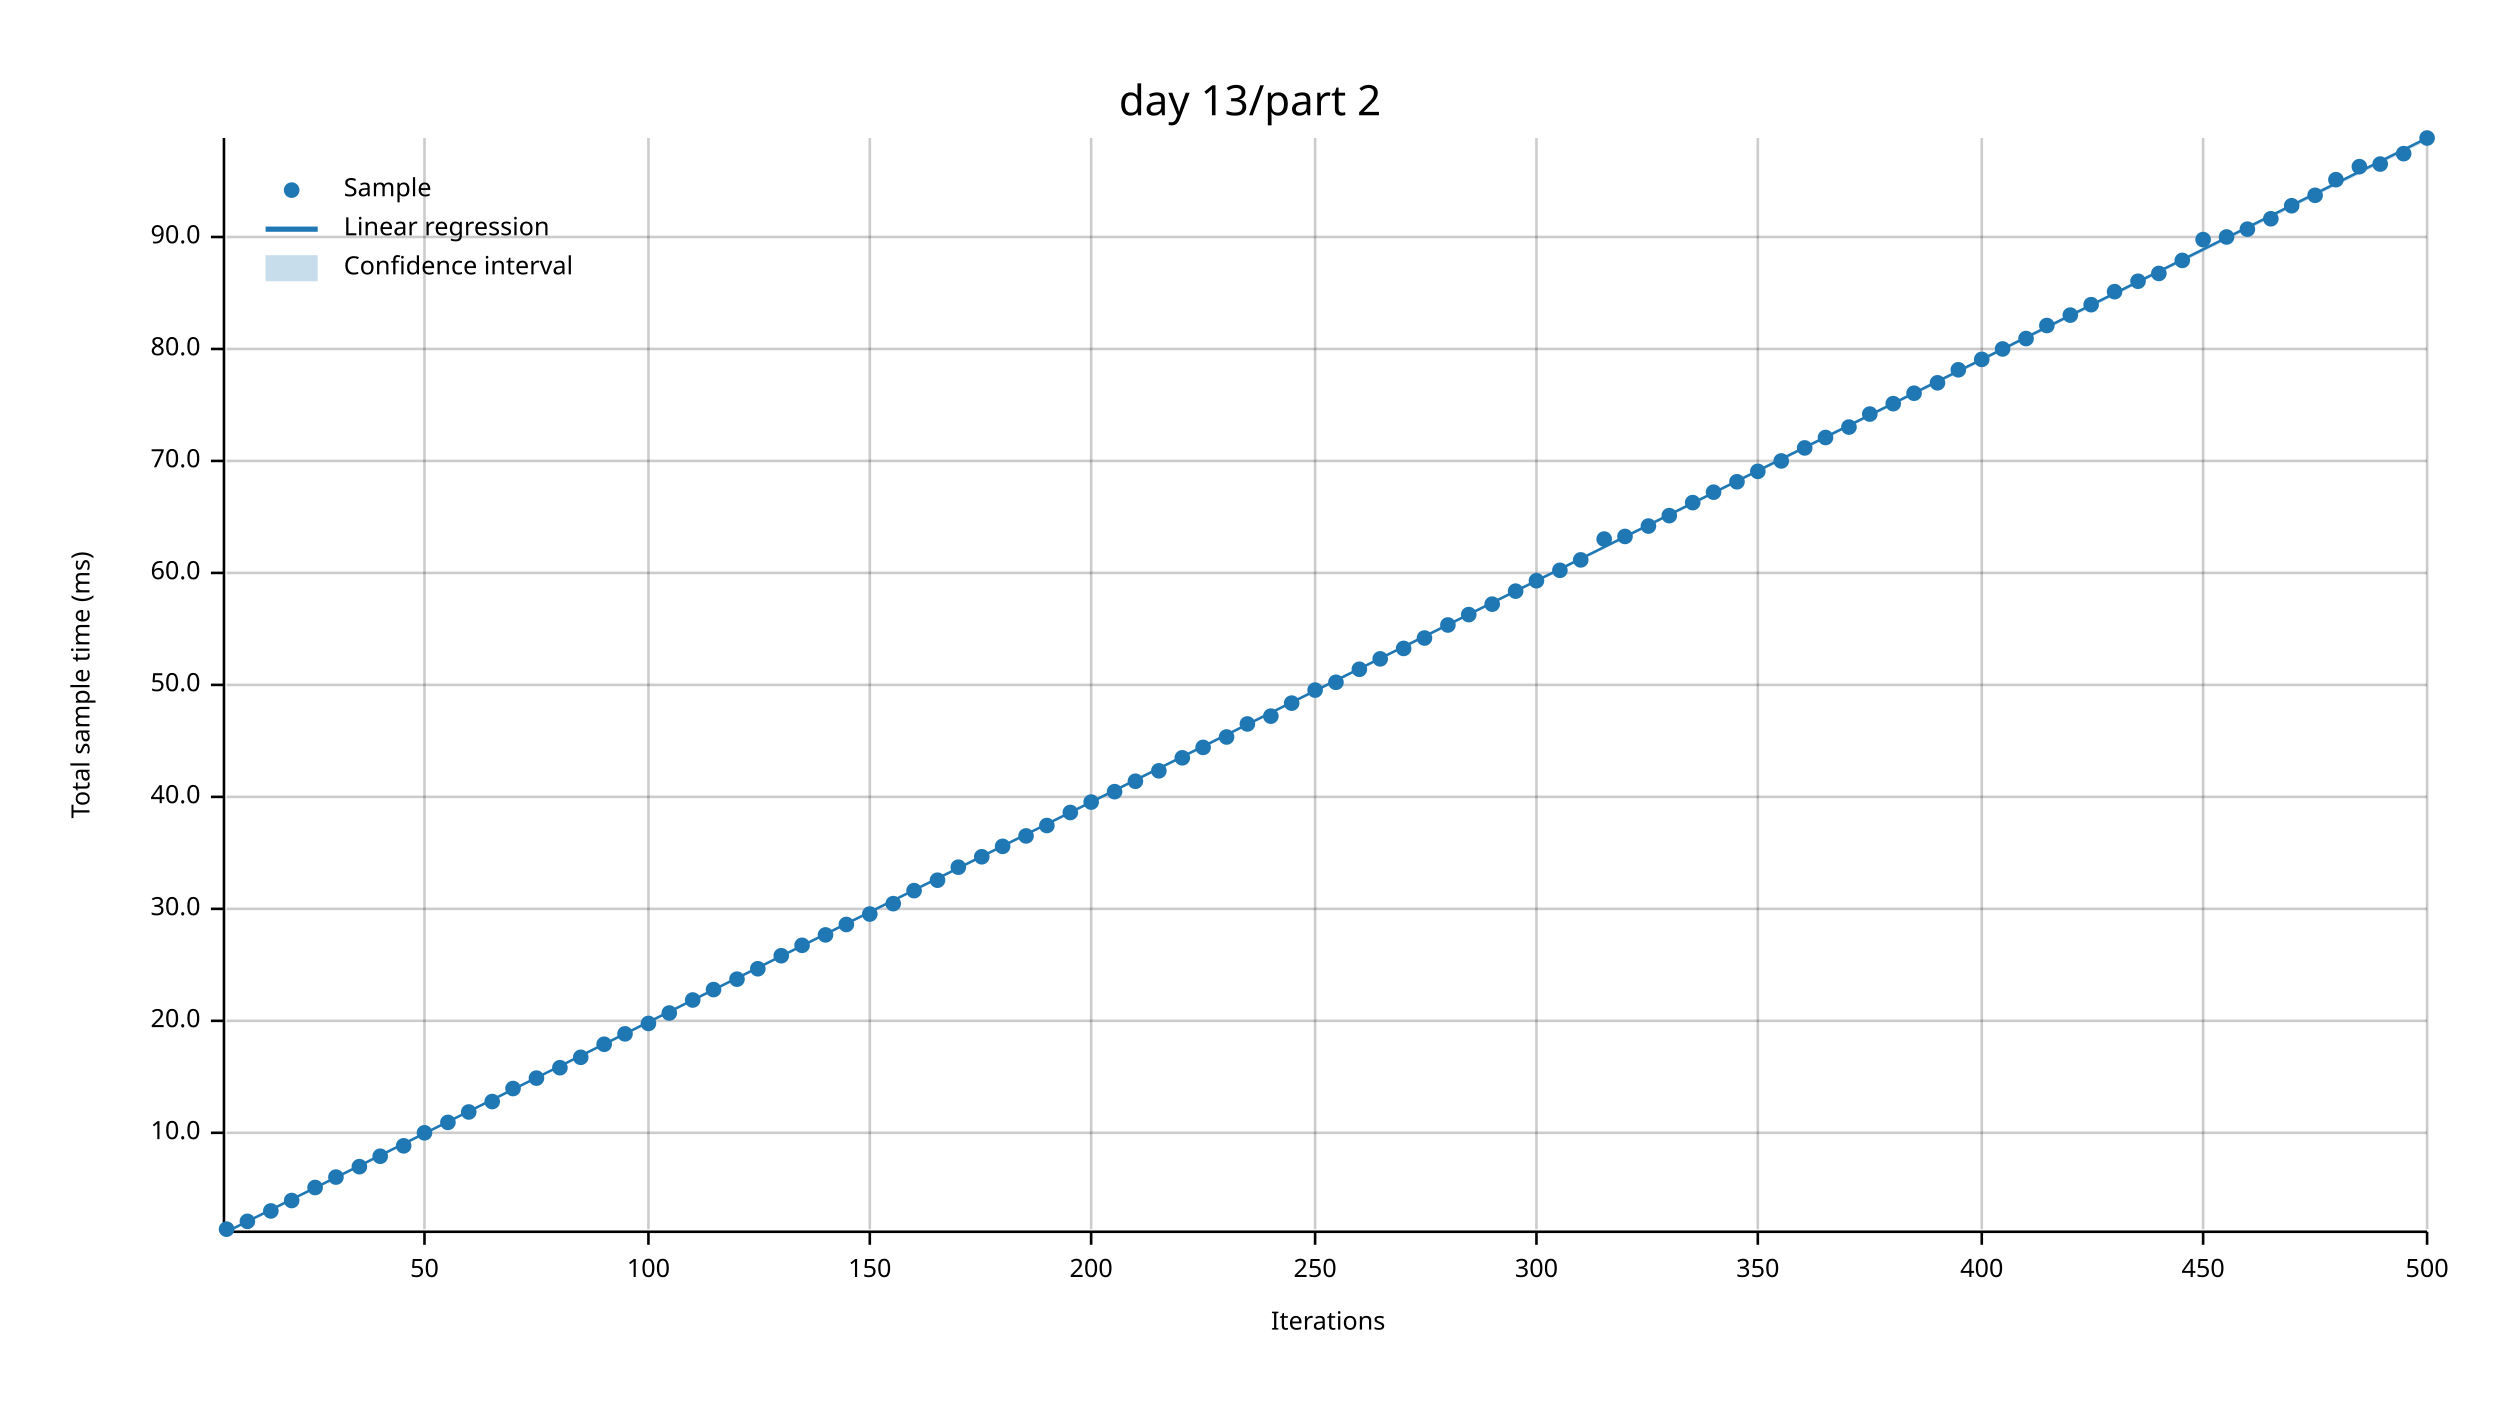
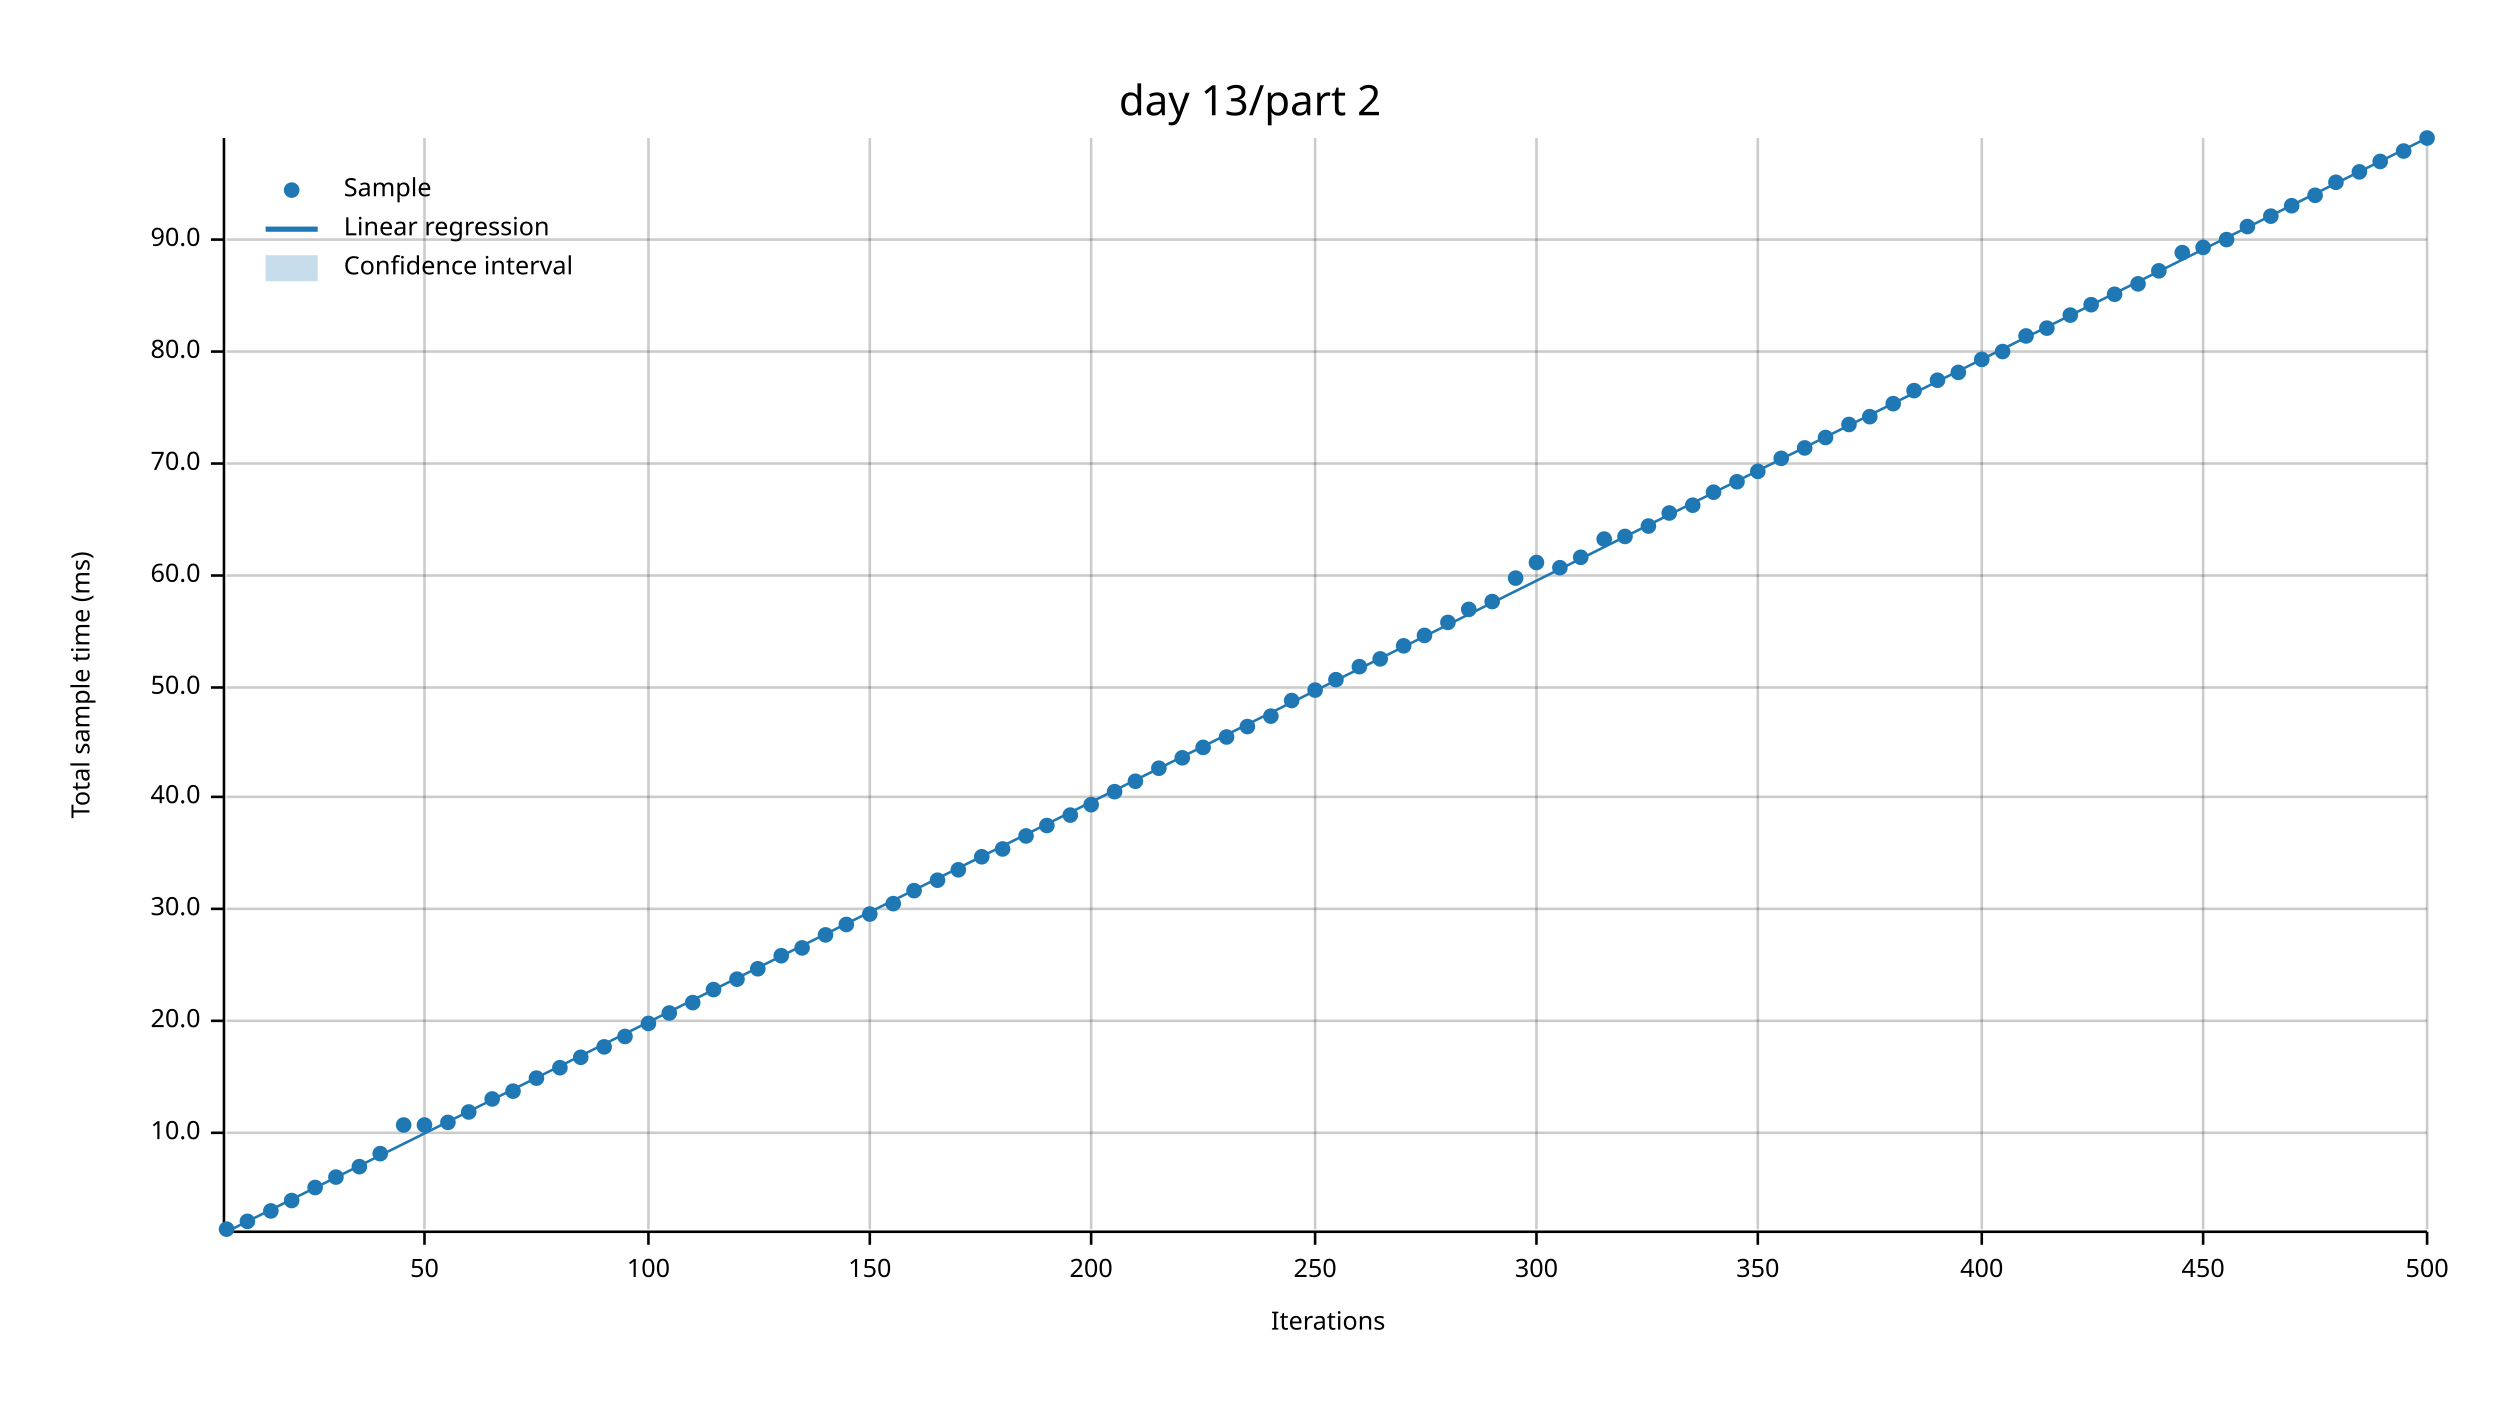
<svg xmlns="http://www.w3.org/2000/svg" width="960" height="540" viewBox="0 0 960 540">
  <text x="480" y="32" dy="0.76em" text-anchor="middle" font-family="sans-serif" font-size="16.129" opacity="1" fill="#000000">
day 13/part 2
</text>
  <text x="27" y="263" dy="0.76em" text-anchor="middle" font-family="sans-serif" font-size="9.677" opacity="1" fill="#000000" transform="rotate(270, 27, 263)">
Total sample time (ms)
</text>
  <text x="510" y="513" dy="-0.5ex" text-anchor="middle" font-family="sans-serif" font-size="9.677" opacity="1" fill="#000000">
Iterations
</text>
  <line opacity="0.2" stroke="#000000" stroke-width="1" x1="163" y1="472" x2="163" y2="53" />
  <line opacity="0.2" stroke="#000000" stroke-width="1" x1="249" y1="472" x2="249" y2="53" />
  <line opacity="0.2" stroke="#000000" stroke-width="1" x1="334" y1="472" x2="334" y2="53" />
  <line opacity="0.2" stroke="#000000" stroke-width="1" x1="419" y1="472" x2="419" y2="53" />
  <line opacity="0.2" stroke="#000000" stroke-width="1" x1="505" y1="472" x2="505" y2="53" />
  <line opacity="0.2" stroke="#000000" stroke-width="1" x1="590" y1="472" x2="590" y2="53" />
  <line opacity="0.2" stroke="#000000" stroke-width="1" x1="675" y1="472" x2="675" y2="53" />
  <line opacity="0.2" stroke="#000000" stroke-width="1" x1="761" y1="472" x2="761" y2="53" />
  <line opacity="0.2" stroke="#000000" stroke-width="1" x1="846" y1="472" x2="846" y2="53" />
  <line opacity="0.2" stroke="#000000" stroke-width="1" x1="932" y1="472" x2="932" y2="53" />
  <line opacity="0.2" stroke="#000000" stroke-width="1" x1="87" y1="435" x2="932" y2="435" />
  <line opacity="0.2" stroke="#000000" stroke-width="1" x1="87" y1="392" x2="932" y2="392" />
  <line opacity="0.2" stroke="#000000" stroke-width="1" x1="87" y1="349" x2="932" y2="349" />
  <line opacity="0.2" stroke="#000000" stroke-width="1" x1="87" y1="306" x2="932" y2="306" />
-   <line opacity="0.2" stroke="#000000" stroke-width="1" x1="87" y1="263" x2="932" y2="263" />
-   <line opacity="0.2" stroke="#000000" stroke-width="1" x1="87" y1="220" x2="932" y2="220" />
-   <line opacity="0.2" stroke="#000000" stroke-width="1" x1="87" y1="177" x2="932" y2="177" />
-   <line opacity="0.2" stroke="#000000" stroke-width="1" x1="87" y1="134" x2="932" y2="134" />
-   <line opacity="0.2" stroke="#000000" stroke-width="1" x1="87" y1="91" x2="932" y2="91" />
+   <line opacity="0.2" stroke="#000000" stroke-width="1" x1="87" y1="264" x2="932" y2="264" />
+   <line opacity="0.2" stroke="#000000" stroke-width="1" x1="87" y1="221" x2="932" y2="221" />
+   <line opacity="0.2" stroke="#000000" stroke-width="1" x1="87" y1="178" x2="932" y2="178" />
+   <line opacity="0.2" stroke="#000000" stroke-width="1" x1="87" y1="135" x2="932" y2="135" />
+   <line opacity="0.2" stroke="#000000" stroke-width="1" x1="87" y1="92" x2="932" y2="92" />
  <polyline fill="none" opacity="1" stroke="#000000" stroke-width="1" points="86,53 86,472 " />
  <text x="77" y="435" dy="0.5ex" text-anchor="end" font-family="sans-serif" font-size="9.677" opacity="1" fill="#000000">
10.0
</text>
  <polyline fill="none" opacity="1" stroke="#000000" stroke-width="1" points="81,435 86,435 " />
  <text x="77" y="392" dy="0.5ex" text-anchor="end" font-family="sans-serif" font-size="9.677" opacity="1" fill="#000000">
20.0
</text>
  <polyline fill="none" opacity="1" stroke="#000000" stroke-width="1" points="81,392 86,392 " />
  <text x="77" y="349" dy="0.5ex" text-anchor="end" font-family="sans-serif" font-size="9.677" opacity="1" fill="#000000">
30.0
</text>
  <polyline fill="none" opacity="1" stroke="#000000" stroke-width="1" points="81,349 86,349 " />
  <text x="77" y="306" dy="0.5ex" text-anchor="end" font-family="sans-serif" font-size="9.677" opacity="1" fill="#000000">
40.0
</text>
  <polyline fill="none" opacity="1" stroke="#000000" stroke-width="1" points="81,306 86,306 " />
-   <text x="77" y="263" dy="0.5ex" text-anchor="end" font-family="sans-serif" font-size="9.677" opacity="1" fill="#000000">
+   <text x="77" y="264" dy="0.5ex" text-anchor="end" font-family="sans-serif" font-size="9.677" opacity="1" fill="#000000">
50.0
</text>
-   <polyline fill="none" opacity="1" stroke="#000000" stroke-width="1" points="81,263 86,263 " />
-   <text x="77" y="220" dy="0.5ex" text-anchor="end" font-family="sans-serif" font-size="9.677" opacity="1" fill="#000000">
+   <polyline fill="none" opacity="1" stroke="#000000" stroke-width="1" points="81,264 86,264 " />
+   <text x="77" y="221" dy="0.5ex" text-anchor="end" font-family="sans-serif" font-size="9.677" opacity="1" fill="#000000">
60.0
</text>
-   <polyline fill="none" opacity="1" stroke="#000000" stroke-width="1" points="81,220 86,220 " />
-   <text x="77" y="177" dy="0.5ex" text-anchor="end" font-family="sans-serif" font-size="9.677" opacity="1" fill="#000000">
+   <polyline fill="none" opacity="1" stroke="#000000" stroke-width="1" points="81,221 86,221 " />
+   <text x="77" y="178" dy="0.5ex" text-anchor="end" font-family="sans-serif" font-size="9.677" opacity="1" fill="#000000">
70.0
</text>
-   <polyline fill="none" opacity="1" stroke="#000000" stroke-width="1" points="81,177 86,177 " />
-   <text x="77" y="134" dy="0.5ex" text-anchor="end" font-family="sans-serif" font-size="9.677" opacity="1" fill="#000000">
+   <polyline fill="none" opacity="1" stroke="#000000" stroke-width="1" points="81,178 86,178 " />
+   <text x="77" y="135" dy="0.5ex" text-anchor="end" font-family="sans-serif" font-size="9.677" opacity="1" fill="#000000">
80.0
</text>
-   <polyline fill="none" opacity="1" stroke="#000000" stroke-width="1" points="81,134 86,134 " />
-   <text x="77" y="91" dy="0.5ex" text-anchor="end" font-family="sans-serif" font-size="9.677" opacity="1" fill="#000000">
+   <polyline fill="none" opacity="1" stroke="#000000" stroke-width="1" points="81,135 86,135 " />
+   <text x="77" y="92" dy="0.5ex" text-anchor="end" font-family="sans-serif" font-size="9.677" opacity="1" fill="#000000">
90.0
</text>
-   <polyline fill="none" opacity="1" stroke="#000000" stroke-width="1" points="81,91 86,91 " />
+   <polyline fill="none" opacity="1" stroke="#000000" stroke-width="1" points="81,92 86,92 " />
  <polyline fill="none" opacity="1" stroke="#000000" stroke-width="1" points="87,473 932,473 " />
  <text x="163" y="483" dy="0.76em" text-anchor="middle" font-family="sans-serif" font-size="9.677" opacity="1" fill="#000000">
50
</text>
  <polyline fill="none" opacity="1" stroke="#000000" stroke-width="1" points="163,473 163,478 " />
  <text x="249" y="483" dy="0.76em" text-anchor="middle" font-family="sans-serif" font-size="9.677" opacity="1" fill="#000000">
100
</text>
  <polyline fill="none" opacity="1" stroke="#000000" stroke-width="1" points="249,473 249,478 " />
  <text x="334" y="483" dy="0.76em" text-anchor="middle" font-family="sans-serif" font-size="9.677" opacity="1" fill="#000000">
150
</text>
  <polyline fill="none" opacity="1" stroke="#000000" stroke-width="1" points="334,473 334,478 " />
  <text x="419" y="483" dy="0.76em" text-anchor="middle" font-family="sans-serif" font-size="9.677" opacity="1" fill="#000000">
200
</text>
  <polyline fill="none" opacity="1" stroke="#000000" stroke-width="1" points="419,473 419,478 " />
  <text x="505" y="483" dy="0.76em" text-anchor="middle" font-family="sans-serif" font-size="9.677" opacity="1" fill="#000000">
250
</text>
  <polyline fill="none" opacity="1" stroke="#000000" stroke-width="1" points="505,473 505,478 " />
  <text x="590" y="483" dy="0.76em" text-anchor="middle" font-family="sans-serif" font-size="9.677" opacity="1" fill="#000000">
300
</text>
  <polyline fill="none" opacity="1" stroke="#000000" stroke-width="1" points="590,473 590,478 " />
  <text x="675" y="483" dy="0.76em" text-anchor="middle" font-family="sans-serif" font-size="9.677" opacity="1" fill="#000000">
350
</text>
  <polyline fill="none" opacity="1" stroke="#000000" stroke-width="1" points="675,473 675,478 " />
  <text x="761" y="483" dy="0.76em" text-anchor="middle" font-family="sans-serif" font-size="9.677" opacity="1" fill="#000000">
400
</text>
  <polyline fill="none" opacity="1" stroke="#000000" stroke-width="1" points="761,473 761,478 " />
  <text x="846" y="483" dy="0.76em" text-anchor="middle" font-family="sans-serif" font-size="9.677" opacity="1" fill="#000000">
450
</text>
  <polyline fill="none" opacity="1" stroke="#000000" stroke-width="1" points="846,473 846,478 " />
  <text x="932" y="483" dy="0.76em" text-anchor="middle" font-family="sans-serif" font-size="9.677" opacity="1" fill="#000000">
500
</text>
  <polyline fill="none" opacity="1" stroke="#000000" stroke-width="1" points="932,473 932,478 " />
  <circle cx="87" cy="472" r="3" opacity="1" fill="#1F78B4" stroke="none" stroke-width="1" />
  <circle cx="95" cy="469" r="3" opacity="1" fill="#1F78B4" stroke="none" stroke-width="1" />
  <circle cx="104" cy="465" r="3" opacity="1" fill="#1F78B4" stroke="none" stroke-width="1" />
  <circle cx="112" cy="461" r="3" opacity="1" fill="#1F78B4" stroke="none" stroke-width="1" />
  <circle cx="121" cy="456" r="3" opacity="1" fill="#1F78B4" stroke="none" stroke-width="1" />
  <circle cx="129" cy="452" r="3" opacity="1" fill="#1F78B4" stroke="none" stroke-width="1" />
  <circle cx="138" cy="448" r="3" opacity="1" fill="#1F78B4" stroke="none" stroke-width="1" />
-   <circle cx="146" cy="444" r="3" opacity="1" fill="#1F78B4" stroke="none" stroke-width="1" />
-   <circle cx="155" cy="440" r="3" opacity="1" fill="#1F78B4" stroke="none" stroke-width="1" />
-   <circle cx="163" cy="435" r="3" opacity="1" fill="#1F78B4" stroke="none" stroke-width="1" />
+   <circle cx="146" cy="443" r="3" opacity="1" fill="#1F78B4" stroke="none" stroke-width="1" />
+   <circle cx="155" cy="432" r="3" opacity="1" fill="#1F78B4" stroke="none" stroke-width="1" />
+   <circle cx="163" cy="432" r="3" opacity="1" fill="#1F78B4" stroke="none" stroke-width="1" />
  <circle cx="172" cy="431" r="3" opacity="1" fill="#1F78B4" stroke="none" stroke-width="1" />
  <circle cx="180" cy="427" r="3" opacity="1" fill="#1F78B4" stroke="none" stroke-width="1" />
-   <circle cx="189" cy="423" r="3" opacity="1" fill="#1F78B4" stroke="none" stroke-width="1" />
-   <circle cx="197" cy="418" r="3" opacity="1" fill="#1F78B4" stroke="none" stroke-width="1" />
+   <circle cx="189" cy="422" r="3" opacity="1" fill="#1F78B4" stroke="none" stroke-width="1" />
+   <circle cx="197" cy="419" r="3" opacity="1" fill="#1F78B4" stroke="none" stroke-width="1" />
  <circle cx="206" cy="414" r="3" opacity="1" fill="#1F78B4" stroke="none" stroke-width="1" />
  <circle cx="215" cy="410" r="3" opacity="1" fill="#1F78B4" stroke="none" stroke-width="1" />
  <circle cx="223" cy="406" r="3" opacity="1" fill="#1F78B4" stroke="none" stroke-width="1" />
-   <circle cx="232" cy="401" r="3" opacity="1" fill="#1F78B4" stroke="none" stroke-width="1" />
-   <circle cx="240" cy="397" r="3" opacity="1" fill="#1F78B4" stroke="none" stroke-width="1" />
+   <circle cx="232" cy="402" r="3" opacity="1" fill="#1F78B4" stroke="none" stroke-width="1" />
+   <circle cx="240" cy="398" r="3" opacity="1" fill="#1F78B4" stroke="none" stroke-width="1" />
  <circle cx="249" cy="393" r="3" opacity="1" fill="#1F78B4" stroke="none" stroke-width="1" />
  <circle cx="257" cy="389" r="3" opacity="1" fill="#1F78B4" stroke="none" stroke-width="1" />
-   <circle cx="266" cy="384" r="3" opacity="1" fill="#1F78B4" stroke="none" stroke-width="1" />
+   <circle cx="266" cy="385" r="3" opacity="1" fill="#1F78B4" stroke="none" stroke-width="1" />
  <circle cx="274" cy="380" r="3" opacity="1" fill="#1F78B4" stroke="none" stroke-width="1" />
  <circle cx="283" cy="376" r="3" opacity="1" fill="#1F78B4" stroke="none" stroke-width="1" />
  <circle cx="291" cy="372" r="3" opacity="1" fill="#1F78B4" stroke="none" stroke-width="1" />
  <circle cx="300" cy="367" r="3" opacity="1" fill="#1F78B4" stroke="none" stroke-width="1" />
-   <circle cx="308" cy="363" r="3" opacity="1" fill="#1F78B4" stroke="none" stroke-width="1" />
+   <circle cx="308" cy="364" r="3" opacity="1" fill="#1F78B4" stroke="none" stroke-width="1" />
  <circle cx="317" cy="359" r="3" opacity="1" fill="#1F78B4" stroke="none" stroke-width="1" />
  <circle cx="325" cy="355" r="3" opacity="1" fill="#1F78B4" stroke="none" stroke-width="1" />
  <circle cx="334" cy="351" r="3" opacity="1" fill="#1F78B4" stroke="none" stroke-width="1" />
  <circle cx="343" cy="347" r="3" opacity="1" fill="#1F78B4" stroke="none" stroke-width="1" />
  <circle cx="351" cy="342" r="3" opacity="1" fill="#1F78B4" stroke="none" stroke-width="1" />
  <circle cx="360" cy="338" r="3" opacity="1" fill="#1F78B4" stroke="none" stroke-width="1" />
-   <circle cx="368" cy="333" r="3" opacity="1" fill="#1F78B4" stroke="none" stroke-width="1" />
+   <circle cx="368" cy="334" r="3" opacity="1" fill="#1F78B4" stroke="none" stroke-width="1" />
  <circle cx="377" cy="329" r="3" opacity="1" fill="#1F78B4" stroke="none" stroke-width="1" />
-   <circle cx="385" cy="325" r="3" opacity="1" fill="#1F78B4" stroke="none" stroke-width="1" />
+   <circle cx="385" cy="326" r="3" opacity="1" fill="#1F78B4" stroke="none" stroke-width="1" />
  <circle cx="394" cy="321" r="3" opacity="1" fill="#1F78B4" stroke="none" stroke-width="1" />
  <circle cx="402" cy="317" r="3" opacity="1" fill="#1F78B4" stroke="none" stroke-width="1" />
-   <circle cx="411" cy="312" r="3" opacity="1" fill="#1F78B4" stroke="none" stroke-width="1" />
-   <circle cx="419" cy="308" r="3" opacity="1" fill="#1F78B4" stroke="none" stroke-width="1" />
+   <circle cx="411" cy="313" r="3" opacity="1" fill="#1F78B4" stroke="none" stroke-width="1" />
+   <circle cx="419" cy="309" r="3" opacity="1" fill="#1F78B4" stroke="none" stroke-width="1" />
  <circle cx="428" cy="304" r="3" opacity="1" fill="#1F78B4" stroke="none" stroke-width="1" />
  <circle cx="436" cy="300" r="3" opacity="1" fill="#1F78B4" stroke="none" stroke-width="1" />
-   <circle cx="445" cy="296" r="3" opacity="1" fill="#1F78B4" stroke="none" stroke-width="1" />
+   <circle cx="445" cy="295" r="3" opacity="1" fill="#1F78B4" stroke="none" stroke-width="1" />
  <circle cx="454" cy="291" r="3" opacity="1" fill="#1F78B4" stroke="none" stroke-width="1" />
  <circle cx="462" cy="287" r="3" opacity="1" fill="#1F78B4" stroke="none" stroke-width="1" />
  <circle cx="471" cy="283" r="3" opacity="1" fill="#1F78B4" stroke="none" stroke-width="1" />
-   <circle cx="479" cy="278" r="3" opacity="1" fill="#1F78B4" stroke="none" stroke-width="1" />
+   <circle cx="479" cy="279" r="3" opacity="1" fill="#1F78B4" stroke="none" stroke-width="1" />
  <circle cx="488" cy="275" r="3" opacity="1" fill="#1F78B4" stroke="none" stroke-width="1" />
-   <circle cx="496" cy="270" r="3" opacity="1" fill="#1F78B4" stroke="none" stroke-width="1" />
+   <circle cx="496" cy="269" r="3" opacity="1" fill="#1F78B4" stroke="none" stroke-width="1" />
  <circle cx="505" cy="265" r="3" opacity="1" fill="#1F78B4" stroke="none" stroke-width="1" />
-   <circle cx="513" cy="262" r="3" opacity="1" fill="#1F78B4" stroke="none" stroke-width="1" />
-   <circle cx="522" cy="257" r="3" opacity="1" fill="#1F78B4" stroke="none" stroke-width="1" />
+   <circle cx="513" cy="261" r="3" opacity="1" fill="#1F78B4" stroke="none" stroke-width="1" />
+   <circle cx="522" cy="256" r="3" opacity="1" fill="#1F78B4" stroke="none" stroke-width="1" />
  <circle cx="530" cy="253" r="3" opacity="1" fill="#1F78B4" stroke="none" stroke-width="1" />
-   <circle cx="539" cy="249" r="3" opacity="1" fill="#1F78B4" stroke="none" stroke-width="1" />
-   <circle cx="547" cy="245" r="3" opacity="1" fill="#1F78B4" stroke="none" stroke-width="1" />
-   <circle cx="556" cy="240" r="3" opacity="1" fill="#1F78B4" stroke="none" stroke-width="1" />
-   <circle cx="564" cy="236" r="3" opacity="1" fill="#1F78B4" stroke="none" stroke-width="1" />
-   <circle cx="573" cy="232" r="3" opacity="1" fill="#1F78B4" stroke="none" stroke-width="1" />
-   <circle cx="582" cy="227" r="3" opacity="1" fill="#1F78B4" stroke="none" stroke-width="1" />
-   <circle cx="590" cy="223" r="3" opacity="1" fill="#1F78B4" stroke="none" stroke-width="1" />
-   <circle cx="599" cy="219" r="3" opacity="1" fill="#1F78B4" stroke="none" stroke-width="1" />
-   <circle cx="607" cy="215" r="3" opacity="1" fill="#1F78B4" stroke="none" stroke-width="1" />
+   <circle cx="539" cy="248" r="3" opacity="1" fill="#1F78B4" stroke="none" stroke-width="1" />
+   <circle cx="547" cy="244" r="3" opacity="1" fill="#1F78B4" stroke="none" stroke-width="1" />
+   <circle cx="556" cy="239" r="3" opacity="1" fill="#1F78B4" stroke="none" stroke-width="1" />
+   <circle cx="564" cy="234" r="3" opacity="1" fill="#1F78B4" stroke="none" stroke-width="1" />
+   <circle cx="573" cy="231" r="3" opacity="1" fill="#1F78B4" stroke="none" stroke-width="1" />
+   <circle cx="582" cy="222" r="3" opacity="1" fill="#1F78B4" stroke="none" stroke-width="1" />
+   <circle cx="590" cy="216" r="3" opacity="1" fill="#1F78B4" stroke="none" stroke-width="1" />
+   <circle cx="599" cy="218" r="3" opacity="1" fill="#1F78B4" stroke="none" stroke-width="1" />
+   <circle cx="607" cy="214" r="3" opacity="1" fill="#1F78B4" stroke="none" stroke-width="1" />
  <circle cx="616" cy="207" r="3" opacity="1" fill="#1F78B4" stroke="none" stroke-width="1" />
  <circle cx="624" cy="206" r="3" opacity="1" fill="#1F78B4" stroke="none" stroke-width="1" />
  <circle cx="633" cy="202" r="3" opacity="1" fill="#1F78B4" stroke="none" stroke-width="1" />
-   <circle cx="641" cy="198" r="3" opacity="1" fill="#1F78B4" stroke="none" stroke-width="1" />
-   <circle cx="650" cy="193" r="3" opacity="1" fill="#1F78B4" stroke="none" stroke-width="1" />
+   <circle cx="641" cy="197" r="3" opacity="1" fill="#1F78B4" stroke="none" stroke-width="1" />
+   <circle cx="650" cy="194" r="3" opacity="1" fill="#1F78B4" stroke="none" stroke-width="1" />
  <circle cx="658" cy="189" r="3" opacity="1" fill="#1F78B4" stroke="none" stroke-width="1" />
  <circle cx="667" cy="185" r="3" opacity="1" fill="#1F78B4" stroke="none" stroke-width="1" />
  <circle cx="675" cy="181" r="3" opacity="1" fill="#1F78B4" stroke="none" stroke-width="1" />
-   <circle cx="684" cy="177" r="3" opacity="1" fill="#1F78B4" stroke="none" stroke-width="1" />
+   <circle cx="684" cy="176" r="3" opacity="1" fill="#1F78B4" stroke="none" stroke-width="1" />
  <circle cx="693" cy="172" r="3" opacity="1" fill="#1F78B4" stroke="none" stroke-width="1" />
  <circle cx="701" cy="168" r="3" opacity="1" fill="#1F78B4" stroke="none" stroke-width="1" />
-   <circle cx="710" cy="164" r="3" opacity="1" fill="#1F78B4" stroke="none" stroke-width="1" />
-   <circle cx="718" cy="159" r="3" opacity="1" fill="#1F78B4" stroke="none" stroke-width="1" />
+   <circle cx="710" cy="163" r="3" opacity="1" fill="#1F78B4" stroke="none" stroke-width="1" />
+   <circle cx="718" cy="160" r="3" opacity="1" fill="#1F78B4" stroke="none" stroke-width="1" />
  <circle cx="727" cy="155" r="3" opacity="1" fill="#1F78B4" stroke="none" stroke-width="1" />
-   <circle cx="735" cy="151" r="3" opacity="1" fill="#1F78B4" stroke="none" stroke-width="1" />
-   <circle cx="744" cy="147" r="3" opacity="1" fill="#1F78B4" stroke="none" stroke-width="1" />
-   <circle cx="752" cy="142" r="3" opacity="1" fill="#1F78B4" stroke="none" stroke-width="1" />
+   <circle cx="735" cy="150" r="3" opacity="1" fill="#1F78B4" stroke="none" stroke-width="1" />
+   <circle cx="744" cy="146" r="3" opacity="1" fill="#1F78B4" stroke="none" stroke-width="1" />
+   <circle cx="752" cy="143" r="3" opacity="1" fill="#1F78B4" stroke="none" stroke-width="1" />
  <circle cx="761" cy="138" r="3" opacity="1" fill="#1F78B4" stroke="none" stroke-width="1" />
-   <circle cx="769" cy="134" r="3" opacity="1" fill="#1F78B4" stroke="none" stroke-width="1" />
-   <circle cx="778" cy="130" r="3" opacity="1" fill="#1F78B4" stroke="none" stroke-width="1" />
-   <circle cx="786" cy="125" r="3" opacity="1" fill="#1F78B4" stroke="none" stroke-width="1" />
+   <circle cx="769" cy="135" r="3" opacity="1" fill="#1F78B4" stroke="none" stroke-width="1" />
+   <circle cx="778" cy="129" r="3" opacity="1" fill="#1F78B4" stroke="none" stroke-width="1" />
+   <circle cx="786" cy="126" r="3" opacity="1" fill="#1F78B4" stroke="none" stroke-width="1" />
  <circle cx="795" cy="121" r="3" opacity="1" fill="#1F78B4" stroke="none" stroke-width="1" />
  <circle cx="803" cy="117" r="3" opacity="1" fill="#1F78B4" stroke="none" stroke-width="1" />
-   <circle cx="812" cy="112" r="3" opacity="1" fill="#1F78B4" stroke="none" stroke-width="1" />
-   <circle cx="821" cy="108" r="3" opacity="1" fill="#1F78B4" stroke="none" stroke-width="1" />
-   <circle cx="829" cy="105" r="3" opacity="1" fill="#1F78B4" stroke="none" stroke-width="1" />
-   <circle cx="838" cy="100" r="3" opacity="1" fill="#1F78B4" stroke="none" stroke-width="1" />
-   <circle cx="846" cy="92" r="3" opacity="1" fill="#1F78B4" stroke="none" stroke-width="1" />
-   <circle cx="855" cy="91" r="3" opacity="1" fill="#1F78B4" stroke="none" stroke-width="1" />
-   <circle cx="863" cy="88" r="3" opacity="1" fill="#1F78B4" stroke="none" stroke-width="1" />
-   <circle cx="872" cy="84" r="3" opacity="1" fill="#1F78B4" stroke="none" stroke-width="1" />
+   <circle cx="812" cy="113" r="3" opacity="1" fill="#1F78B4" stroke="none" stroke-width="1" />
+   <circle cx="821" cy="109" r="3" opacity="1" fill="#1F78B4" stroke="none" stroke-width="1" />
+   <circle cx="829" cy="104" r="3" opacity="1" fill="#1F78B4" stroke="none" stroke-width="1" />
+   <circle cx="838" cy="97" r="3" opacity="1" fill="#1F78B4" stroke="none" stroke-width="1" />
+   <circle cx="846" cy="95" r="3" opacity="1" fill="#1F78B4" stroke="none" stroke-width="1" />
+   <circle cx="855" cy="92" r="3" opacity="1" fill="#1F78B4" stroke="none" stroke-width="1" />
+   <circle cx="863" cy="87" r="3" opacity="1" fill="#1F78B4" stroke="none" stroke-width="1" />
+   <circle cx="872" cy="83" r="3" opacity="1" fill="#1F78B4" stroke="none" stroke-width="1" />
  <circle cx="880" cy="79" r="3" opacity="1" fill="#1F78B4" stroke="none" stroke-width="1" />
  <circle cx="889" cy="75" r="3" opacity="1" fill="#1F78B4" stroke="none" stroke-width="1" />
-   <circle cx="897" cy="69" r="3" opacity="1" fill="#1F78B4" stroke="none" stroke-width="1" />
-   <circle cx="906" cy="64" r="3" opacity="1" fill="#1F78B4" stroke="none" stroke-width="1" />
-   <circle cx="914" cy="63" r="3" opacity="1" fill="#1F78B4" stroke="none" stroke-width="1" />
-   <circle cx="923" cy="59" r="3" opacity="1" fill="#1F78B4" stroke="none" stroke-width="1" />
+   <circle cx="897" cy="70" r="3" opacity="1" fill="#1F78B4" stroke="none" stroke-width="1" />
+   <circle cx="906" cy="66" r="3" opacity="1" fill="#1F78B4" stroke="none" stroke-width="1" />
+   <circle cx="914" cy="62" r="3" opacity="1" fill="#1F78B4" stroke="none" stroke-width="1" />
+   <circle cx="923" cy="58" r="3" opacity="1" fill="#1F78B4" stroke="none" stroke-width="1" />
  <circle cx="932" cy="53" r="3" opacity="1" fill="#1F78B4" stroke="none" stroke-width="1" />
  <polyline fill="none" opacity="1" stroke="#1F78B4" stroke-width="1" points="87,473 932,53 " />
-   <polygon opacity="0.25" fill="#1F78B4" points="87,473 932,54 932,53 " />
+   <polygon opacity="0.25" fill="#1F78B4" points="87,473 932,53 932,53 " />
  <text x="132" y="68" dy="0.76em" text-anchor="start" font-family="sans-serif" font-size="9.677" opacity="1" fill="#000000">
Sample
</text>
  <text x="132" y="83" dy="0.76em" text-anchor="start" font-family="sans-serif" font-size="9.677" opacity="1" fill="#000000">
Linear regression
</text>
  <text x="132" y="98" dy="0.76em" text-anchor="start" font-family="sans-serif" font-size="9.677" opacity="1" fill="#000000">
Confidence interval
</text>
  <circle cx="112" cy="73" r="3" opacity="1" fill="#1F78B4" stroke="none" stroke-width="1" />
  <polyline fill="none" opacity="1" stroke="#1F78B4" stroke-width="2" points="102,88 122,88 " />
  <rect x="102" y="98" width="20" height="10" opacity="0.25" fill="#1F78B4" stroke="none" />
</svg>
